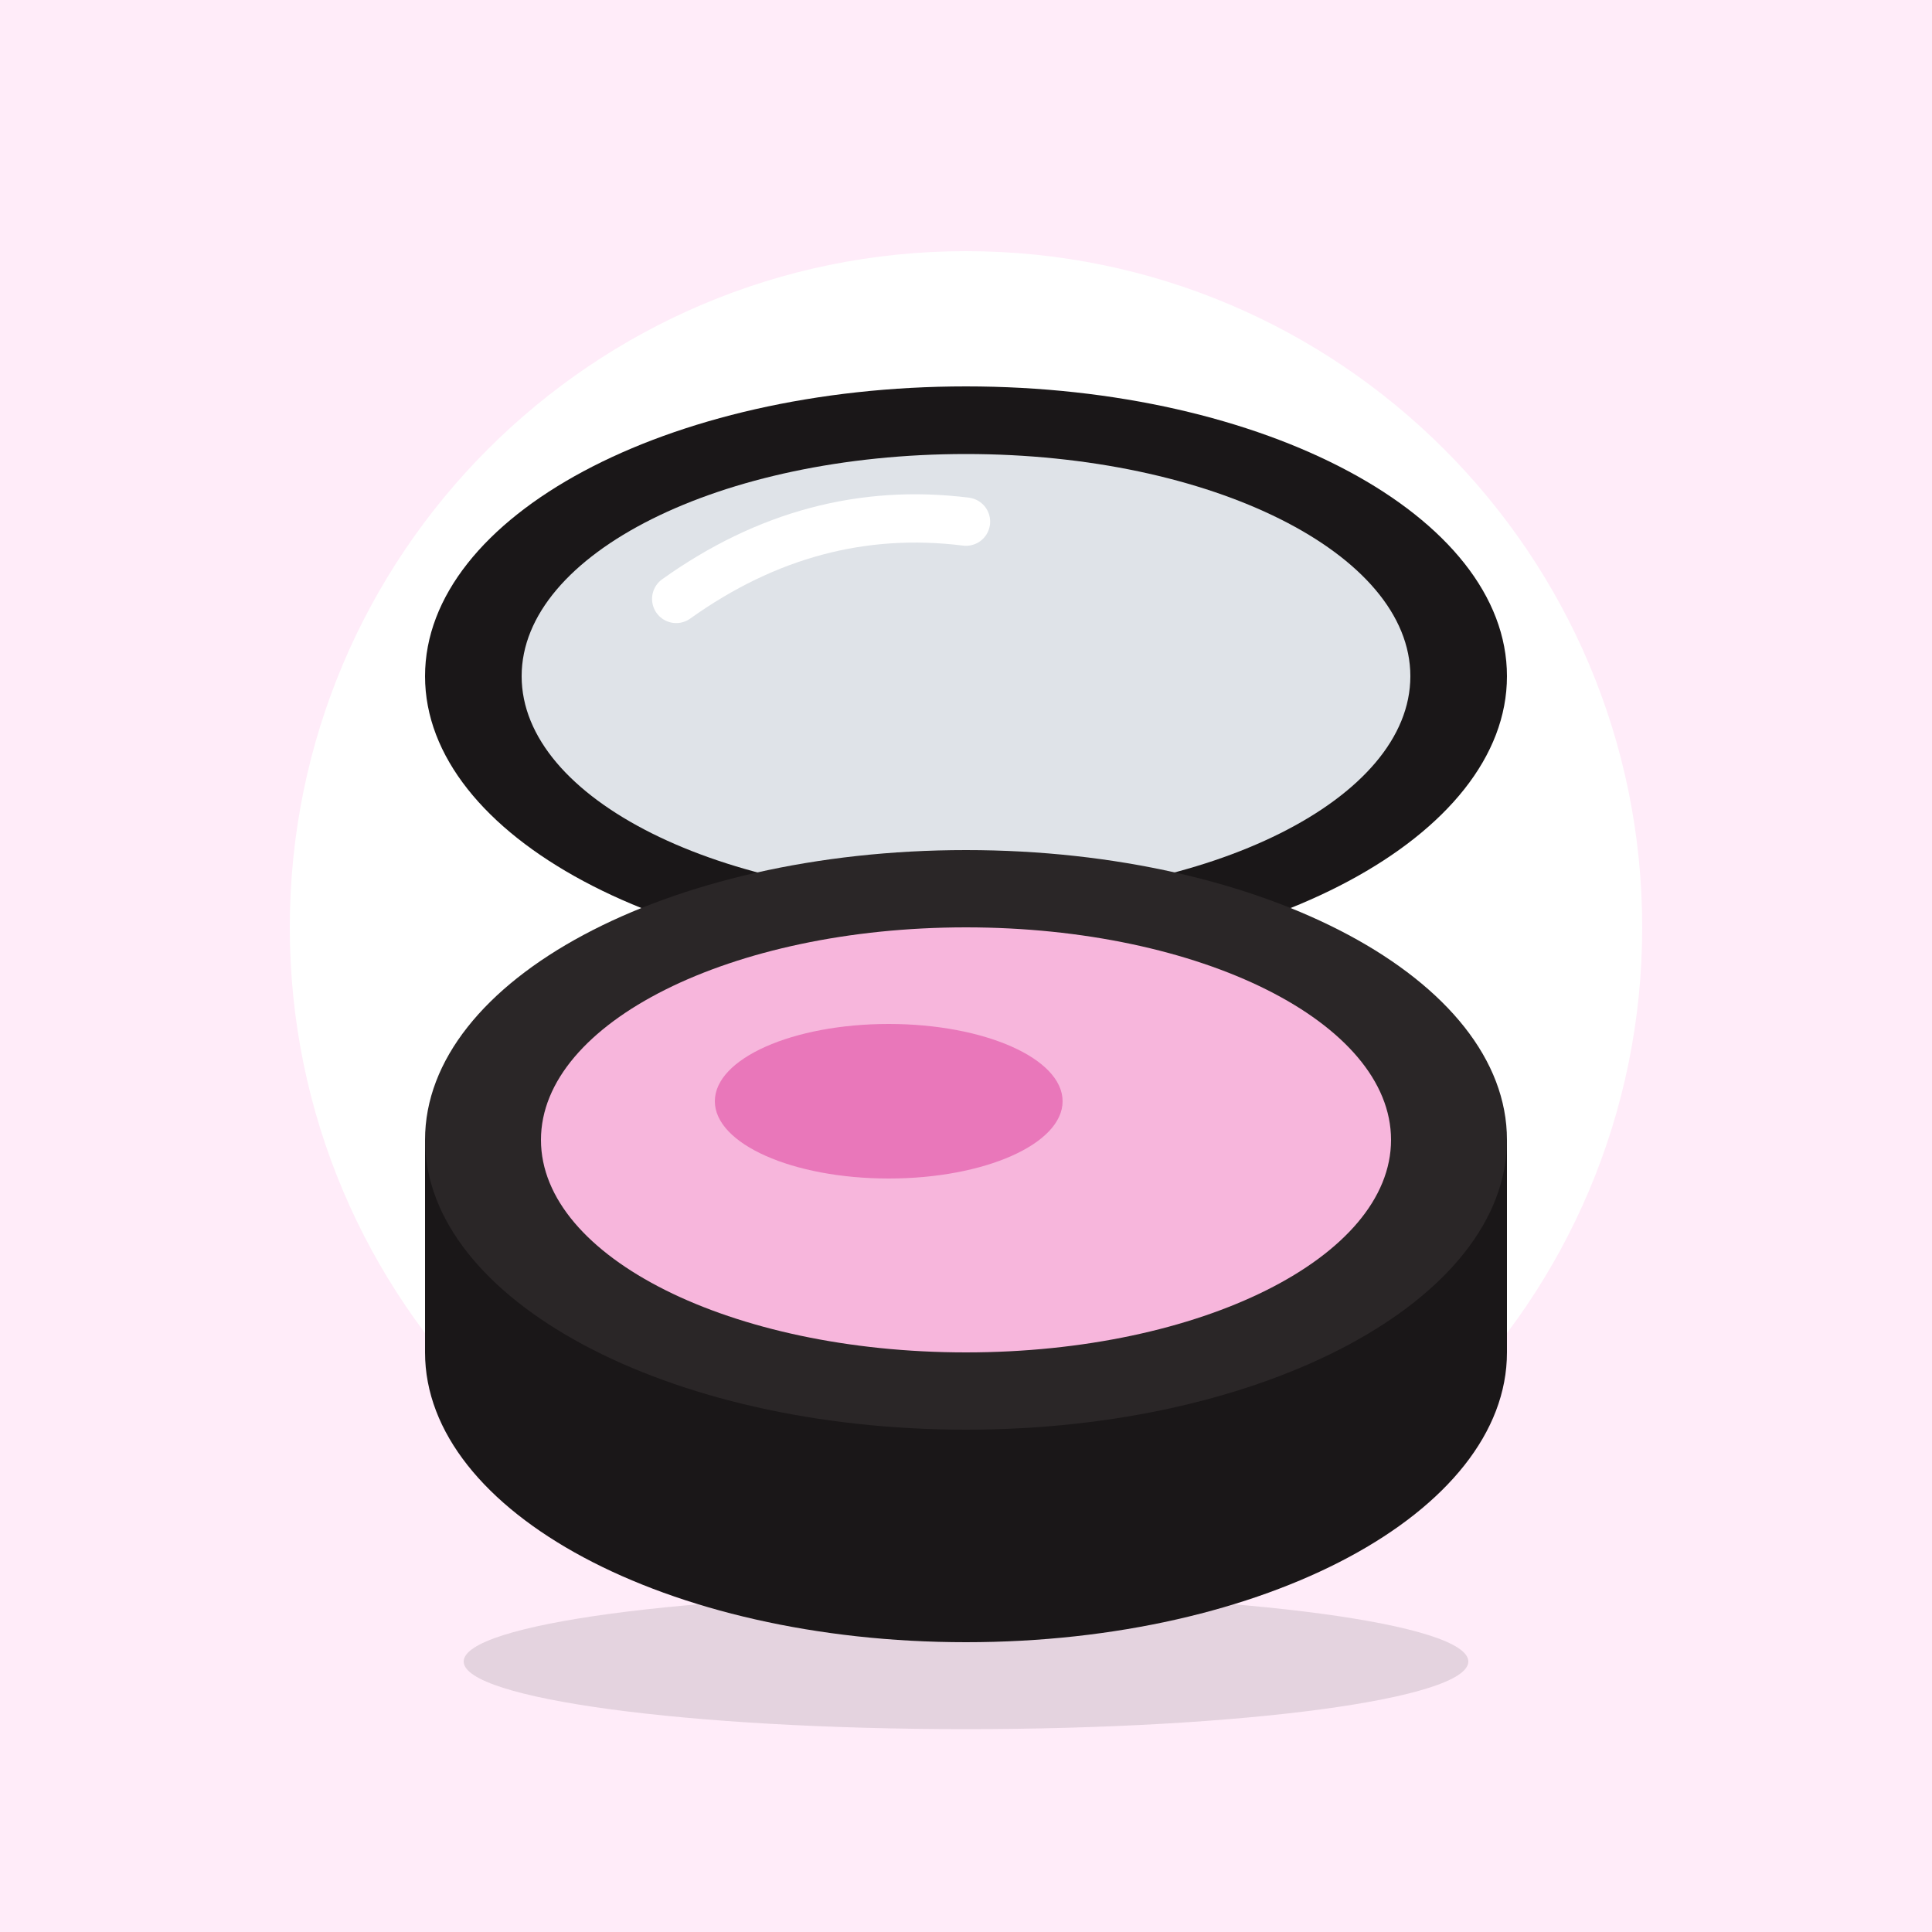
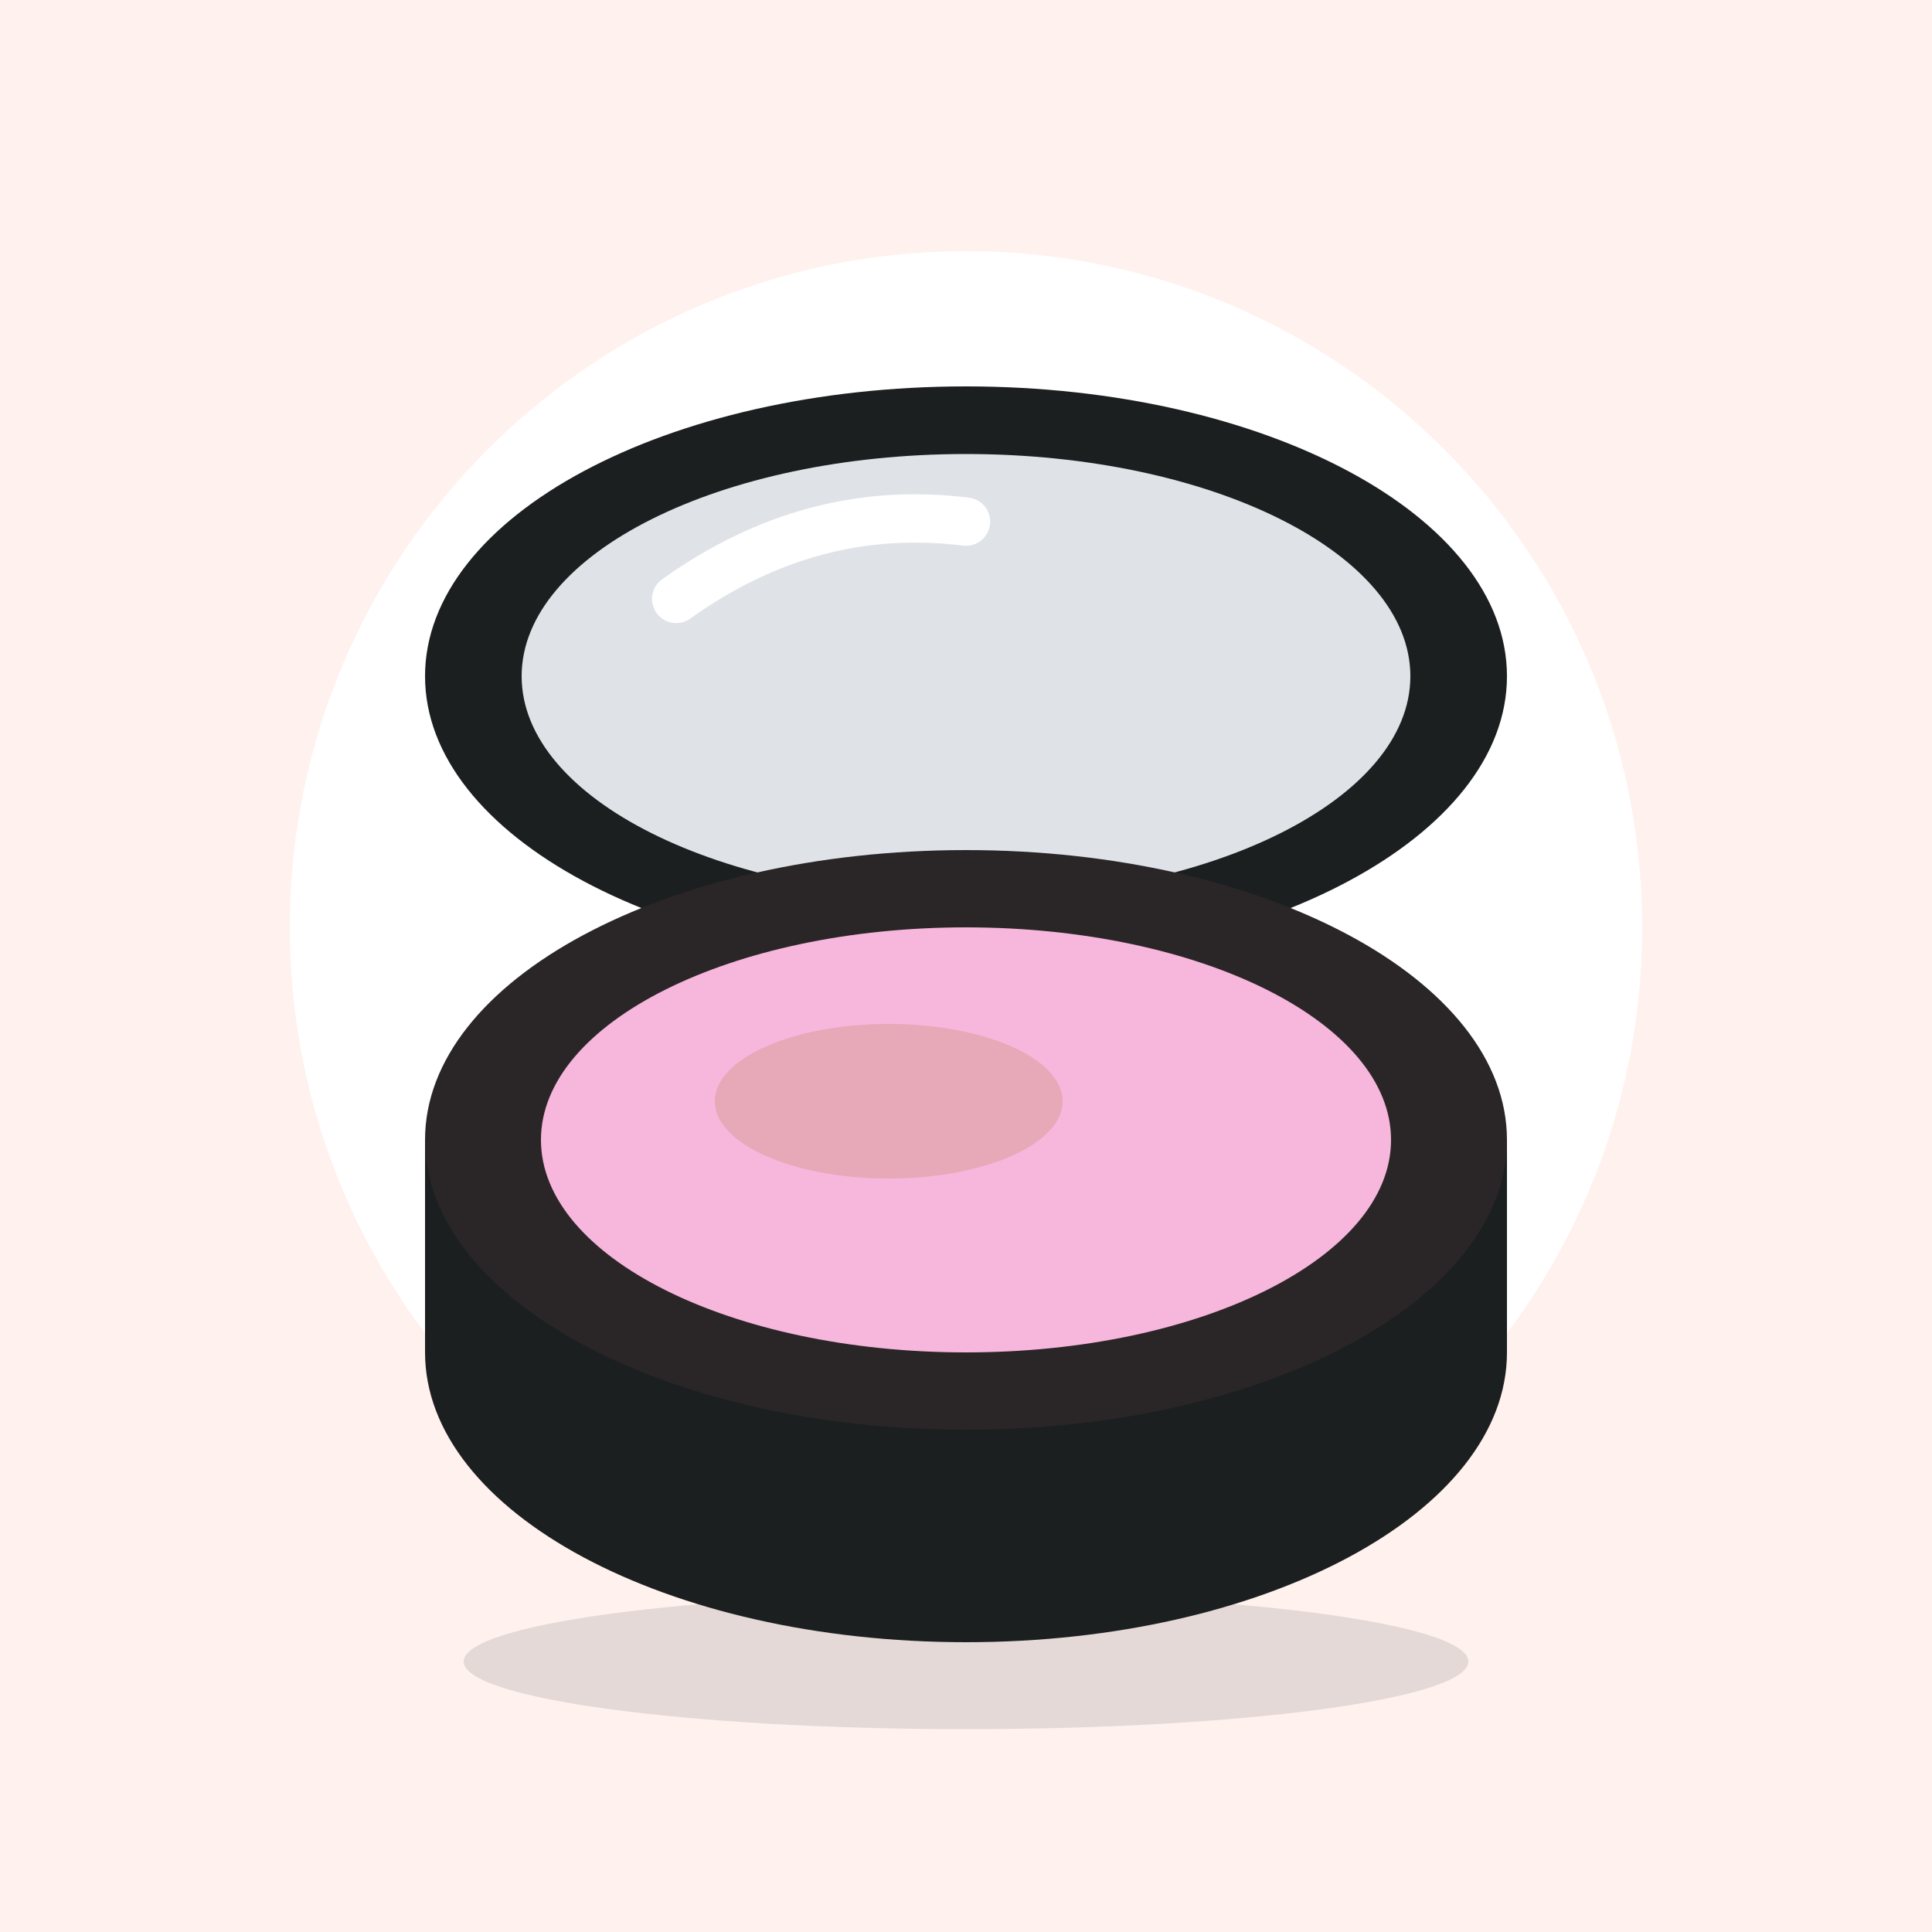
<svg xmlns="http://www.w3.org/2000/svg" viewBox="0 0 200 200">
-   <rect width="200" height="200" fill="#ffecf9" />
+   <rect width="200" height="200" fill="#fff1ee" />
  <circle cx="100" cy="96" r="70" fill="#fff" />
-   <ellipse cx="100" cy="172" rx="52" ry="7" fill="#1a1718" opacity=".12" />
-   <ellipse cx="100" cy="70" rx="56" ry="30" fill="#1a1718" />
+   <ellipse cx="100" cy="172" rx="52" ry="7" fill="#1c1f20" opacity=".12" />
+   <ellipse cx="100" cy="70" rx="56" ry="30" fill="#1c1f20" />
  <ellipse cx="100" cy="70" rx="46" ry="23" fill="#dfe3e8" />
  <path d="M70 62q14-10 30-8" stroke="#fff" stroke-width="5" stroke-linecap="round" fill="none" />
-   <rect x="44" y="118" width="112" height="22" fill="#1a1718" />
-   <ellipse cx="100" cy="140" rx="56" ry="30" fill="#1a1718" />
+   <rect x="44" y="118" width="112" height="22" fill="#1c1f20" />
+   <ellipse cx="100" cy="140" rx="56" ry="30" fill="#1c1f20" />
  <ellipse cx="100" cy="118" rx="56" ry="30" fill="#2a2627" />
  <ellipse cx="100" cy="118" rx="44" ry="22" fill="#f7b6dc" />
-   <ellipse cx="92" cy="114" rx="18" ry="8" fill="#d82b91" opacity=".45" />
+   <ellipse cx="92" cy="114" rx="18" ry="8" fill="#d39689" opacity=".45" />
</svg>
